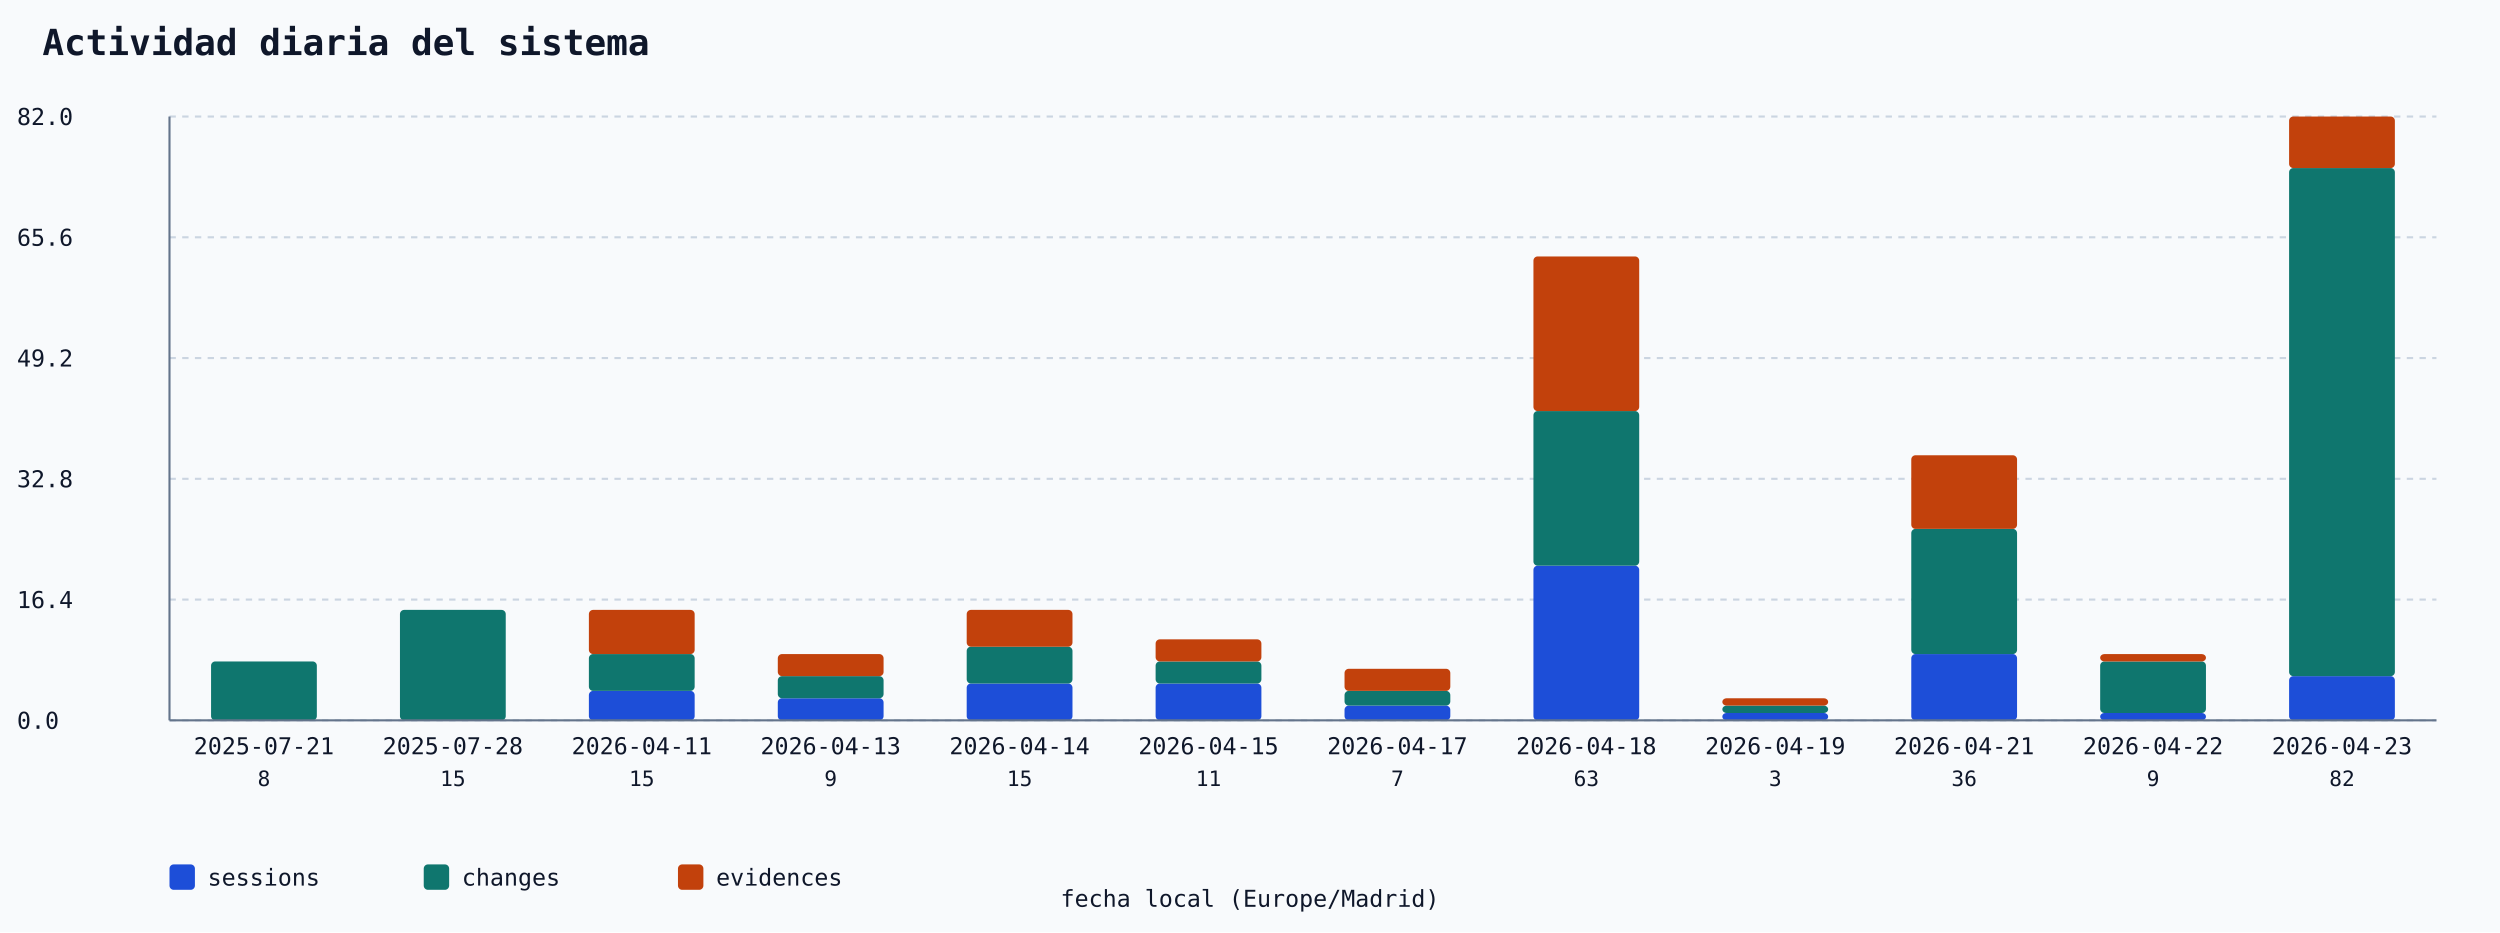
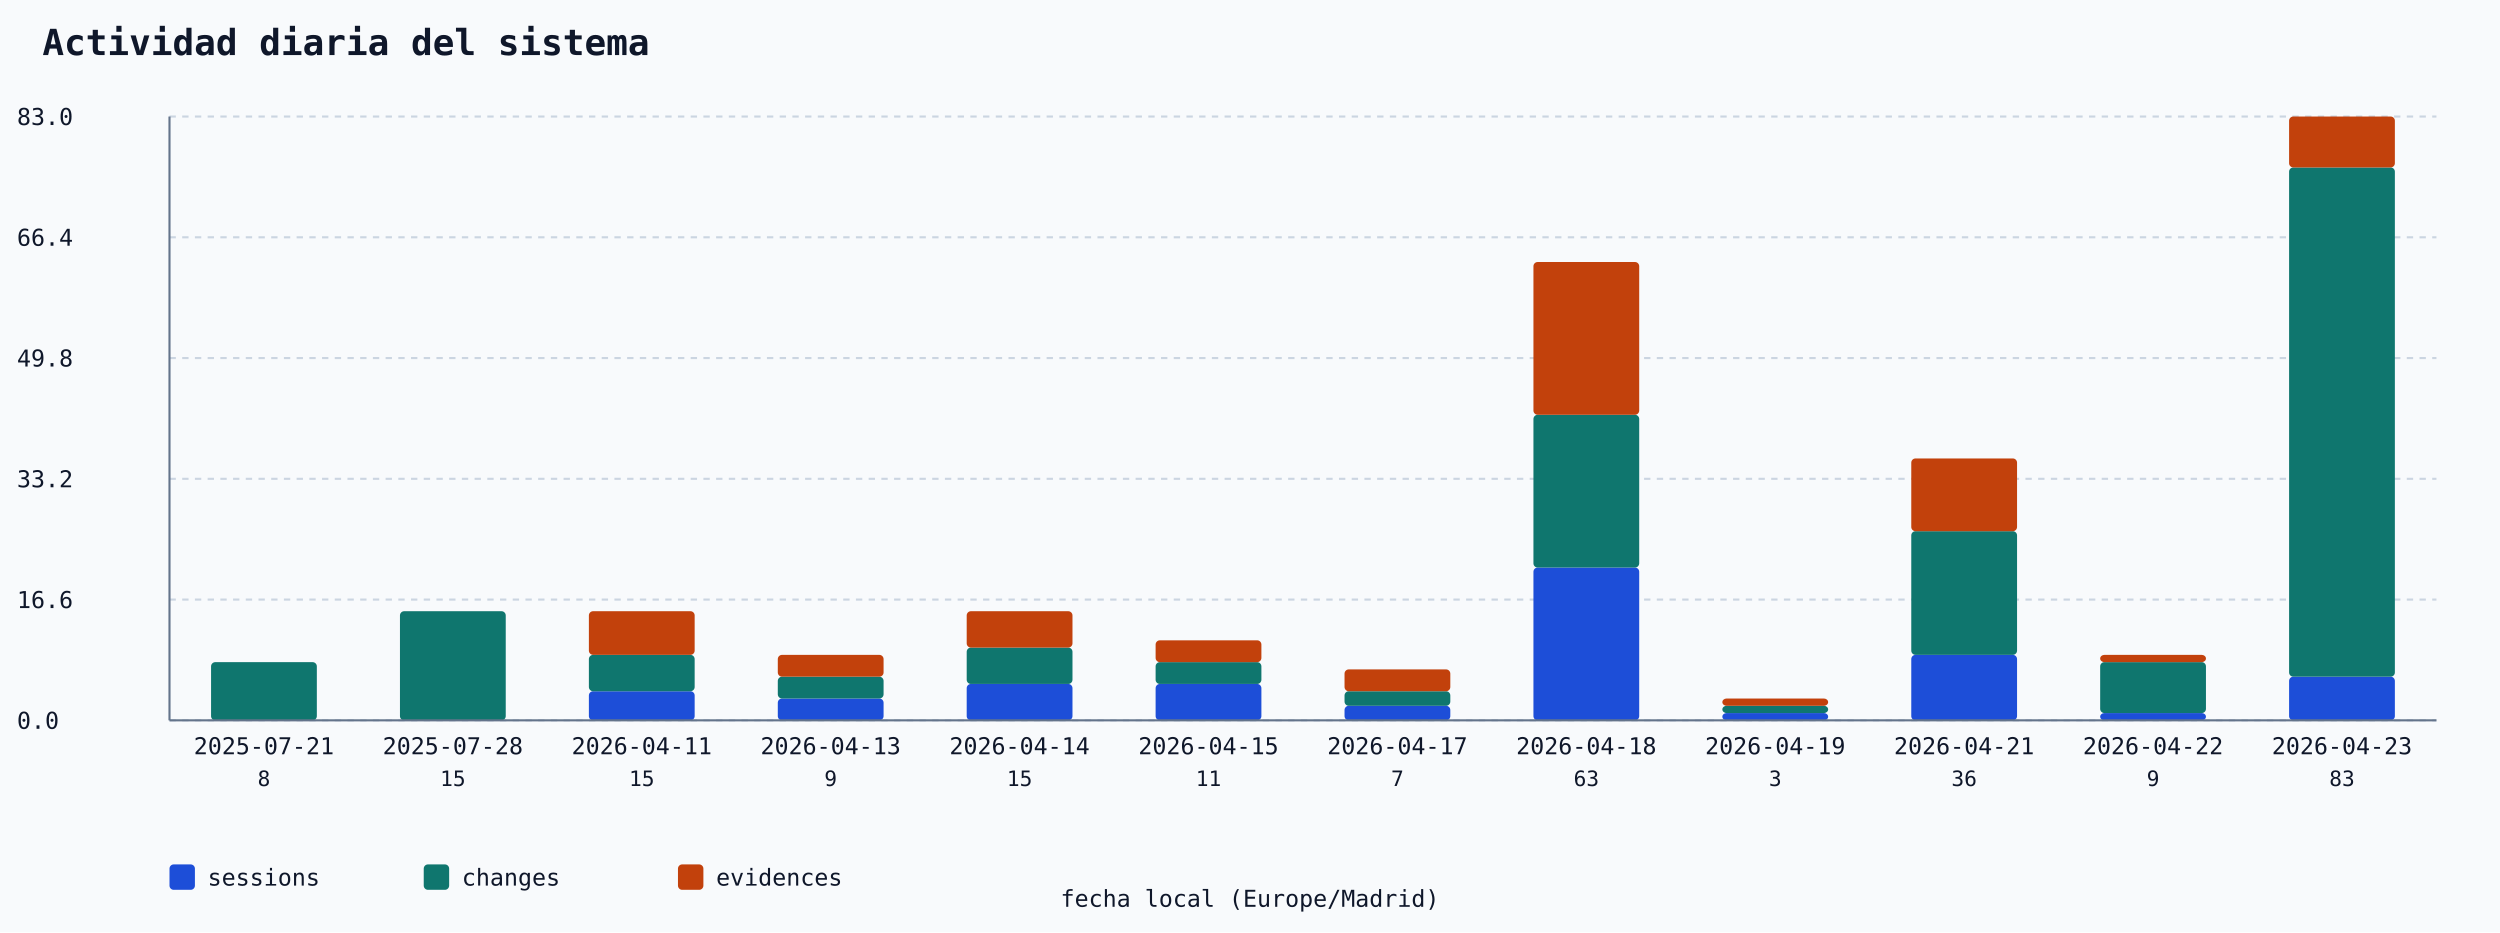
<svg xmlns="http://www.w3.org/2000/svg" width="1180" height="440" viewBox="0 0 1180 440">
  <style>
text { font-family: Menlo, Consolas, monospace; fill: #0f172a; }
.axis { stroke: #64748b; stroke-width: 1; }
.grid { stroke: #cbd5e1; stroke-width: 1; stroke-dasharray: 3 3; }
.title { font-size: 17px; font-weight: 700; }
.label { font-size: 11px; }
.small { font-size: 10px; }
</style>
  <rect x="0" y="0" width="1180" height="440" fill="#f8fafc" />
  <text x="20" y="26" class="title">Actividad diaria del sistema</text>
  <line x1="80" y1="340.00" x2="1150" y2="340.00" class="grid" />
  <text x="8" y="344.00" class="label">0.0</text>
  <line x1="80" y1="283.00" x2="1150" y2="283.00" class="grid" />
-   <text x="8" y="287.00" class="label">16.4</text>
+   <text x="8" y="287.00" class="label">16.6</text>
  <line x1="80" y1="226.00" x2="1150" y2="226.00" class="grid" />
-   <text x="8" y="230.00" class="label">32.8</text>
+   <text x="8" y="230.00" class="label">33.2</text>
  <line x1="80" y1="169.00" x2="1150" y2="169.00" class="grid" />
-   <text x="8" y="173.00" class="label">49.2</text>
+   <text x="8" y="173.00" class="label">49.8</text>
  <line x1="80" y1="112.00" x2="1150" y2="112.00" class="grid" />
-   <text x="8" y="116.00" class="label">65.6</text>
+   <text x="8" y="116.00" class="label">66.4</text>
  <line x1="80" y1="55.00" x2="1150" y2="55.00" class="grid" />
-   <text x="8" y="59.00" class="label">82.0</text>
-   <rect x="99.62" y="312.20" width="49.93" height="27.80" fill="#0f766e" rx="2" />
+   <text x="8" y="59.00" class="label">83.0</text>
+   <rect x="99.62" y="312.53" width="49.93" height="27.47" fill="#0f766e" rx="2" />
  <text x="124.58" y="356.00" text-anchor="middle" class="label">2025-07-21</text>
  <text x="124.58" y="371.00" text-anchor="middle" class="small">8</text>
-   <rect x="188.78" y="287.87" width="49.93" height="52.13" fill="#0f766e" rx="2" />
+   <rect x="188.78" y="288.49" width="49.93" height="51.51" fill="#0f766e" rx="2" />
  <text x="213.75" y="356.00" text-anchor="middle" class="label">2025-07-28</text>
  <text x="213.75" y="371.00" text-anchor="middle" class="small">15</text>
-   <rect x="277.95" y="326.10" width="49.93" height="13.90" fill="#1d4ed8" rx="2" />
-   <rect x="277.95" y="308.72" width="49.93" height="17.38" fill="#0f766e" rx="2" />
-   <rect x="277.95" y="287.87" width="49.93" height="20.85" fill="#c2410c" rx="2" />
+   <rect x="277.95" y="326.27" width="49.93" height="13.73" fill="#1d4ed8" rx="2" />
+   <rect x="277.95" y="309.10" width="49.93" height="17.17" fill="#0f766e" rx="2" />
+   <rect x="277.95" y="288.49" width="49.93" height="20.60" fill="#c2410c" rx="2" />
  <text x="302.92" y="356.00" text-anchor="middle" class="label">2026-04-11</text>
  <text x="302.92" y="371.00" text-anchor="middle" class="small">15</text>
-   <rect x="367.12" y="329.57" width="49.93" height="10.43" fill="#1d4ed8" rx="2" />
-   <rect x="367.12" y="319.15" width="49.93" height="10.43" fill="#0f766e" rx="2" />
-   <rect x="367.12" y="308.72" width="49.93" height="10.43" fill="#c2410c" rx="2" />
+   <rect x="367.12" y="329.70" width="49.93" height="10.30" fill="#1d4ed8" rx="2" />
+   <rect x="367.12" y="319.40" width="49.93" height="10.30" fill="#0f766e" rx="2" />
+   <rect x="367.12" y="309.10" width="49.93" height="10.30" fill="#c2410c" rx="2" />
  <text x="392.08" y="356.00" text-anchor="middle" class="label">2026-04-13</text>
  <text x="392.08" y="371.00" text-anchor="middle" class="small">9</text>
-   <rect x="456.28" y="322.62" width="49.93" height="17.38" fill="#1d4ed8" rx="2" />
-   <rect x="456.28" y="305.24" width="49.93" height="17.38" fill="#0f766e" rx="2" />
-   <rect x="456.28" y="287.87" width="49.93" height="17.38" fill="#c2410c" rx="2" />
+   <rect x="456.28" y="322.83" width="49.93" height="17.17" fill="#1d4ed8" rx="2" />
+   <rect x="456.28" y="305.66" width="49.93" height="17.17" fill="#0f766e" rx="2" />
+   <rect x="456.28" y="288.49" width="49.93" height="17.17" fill="#c2410c" rx="2" />
  <text x="481.25" y="356.00" text-anchor="middle" class="label">2026-04-14</text>
  <text x="481.25" y="371.00" text-anchor="middle" class="small">15</text>
-   <rect x="545.45" y="322.62" width="49.93" height="17.38" fill="#1d4ed8" rx="2" />
-   <rect x="545.45" y="312.20" width="49.93" height="10.43" fill="#0f766e" rx="2" />
-   <rect x="545.45" y="301.77" width="49.93" height="10.43" fill="#c2410c" rx="2" />
+   <rect x="545.45" y="322.83" width="49.93" height="17.17" fill="#1d4ed8" rx="2" />
+   <rect x="545.45" y="312.53" width="49.93" height="10.30" fill="#0f766e" rx="2" />
+   <rect x="545.45" y="302.23" width="49.93" height="10.30" fill="#c2410c" rx="2" />
  <text x="570.42" y="356.00" text-anchor="middle" class="label">2026-04-15</text>
  <text x="570.42" y="371.00" text-anchor="middle" class="small">11</text>
-   <rect x="634.62" y="333.05" width="49.93" height="6.95" fill="#1d4ed8" rx="2" />
-   <rect x="634.62" y="326.10" width="49.93" height="6.95" fill="#0f766e" rx="2" />
-   <rect x="634.62" y="315.67" width="49.93" height="10.43" fill="#c2410c" rx="2" />
+   <rect x="634.62" y="333.13" width="49.93" height="6.87" fill="#1d4ed8" rx="2" />
+   <rect x="634.62" y="326.27" width="49.93" height="6.87" fill="#0f766e" rx="2" />
+   <rect x="634.62" y="315.96" width="49.93" height="10.30" fill="#c2410c" rx="2" />
  <text x="659.58" y="356.00" text-anchor="middle" class="label">2026-04-17</text>
  <text x="659.58" y="371.00" text-anchor="middle" class="small">7</text>
-   <rect x="723.78" y="267.01" width="49.93" height="72.99" fill="#1d4ed8" rx="2" />
-   <rect x="723.78" y="194.02" width="49.93" height="72.99" fill="#0f766e" rx="2" />
-   <rect x="723.78" y="121.04" width="49.93" height="72.99" fill="#c2410c" rx="2" />
+   <rect x="723.78" y="267.89" width="49.93" height="72.11" fill="#1d4ed8" rx="2" />
+   <rect x="723.78" y="195.78" width="49.93" height="72.11" fill="#0f766e" rx="2" />
+   <rect x="723.78" y="123.67" width="49.93" height="72.11" fill="#c2410c" rx="2" />
  <text x="748.75" y="356.00" text-anchor="middle" class="label">2026-04-18</text>
  <text x="748.75" y="371.00" text-anchor="middle" class="small">63</text>
-   <rect x="812.95" y="336.52" width="49.93" height="3.48" fill="#1d4ed8" rx="2" />
-   <rect x="812.95" y="333.05" width="49.93" height="3.48" fill="#0f766e" rx="2" />
-   <rect x="812.95" y="329.57" width="49.93" height="3.48" fill="#c2410c" rx="2" />
+   <rect x="812.95" y="336.57" width="49.93" height="3.43" fill="#1d4ed8" rx="2" />
+   <rect x="812.95" y="333.13" width="49.93" height="3.43" fill="#0f766e" rx="2" />
+   <rect x="812.95" y="329.70" width="49.93" height="3.43" fill="#c2410c" rx="2" />
  <text x="837.92" y="356.00" text-anchor="middle" class="label">2026-04-19</text>
  <text x="837.92" y="371.00" text-anchor="middle" class="small">3</text>
-   <rect x="902.12" y="308.72" width="49.93" height="31.28" fill="#1d4ed8" rx="2" />
-   <rect x="902.12" y="249.63" width="49.93" height="59.09" fill="#0f766e" rx="2" />
-   <rect x="902.12" y="214.88" width="49.93" height="34.76" fill="#c2410c" rx="2" />
+   <rect x="902.12" y="309.10" width="49.93" height="30.90" fill="#1d4ed8" rx="2" />
+   <rect x="902.12" y="250.72" width="49.93" height="58.37" fill="#0f766e" rx="2" />
+   <rect x="902.12" y="216.39" width="49.93" height="34.34" fill="#c2410c" rx="2" />
  <text x="927.08" y="356.00" text-anchor="middle" class="label">2026-04-21</text>
  <text x="927.08" y="371.00" text-anchor="middle" class="small">36</text>
-   <rect x="991.28" y="336.52" width="49.93" height="3.48" fill="#1d4ed8" rx="2" />
-   <rect x="991.28" y="312.20" width="49.93" height="24.33" fill="#0f766e" rx="2" />
-   <rect x="991.28" y="308.72" width="49.93" height="3.48" fill="#c2410c" rx="2" />
+   <rect x="991.28" y="336.57" width="49.93" height="3.43" fill="#1d4ed8" rx="2" />
+   <rect x="991.28" y="312.53" width="49.93" height="24.04" fill="#0f766e" rx="2" />
+   <rect x="991.28" y="309.10" width="49.93" height="3.43" fill="#c2410c" rx="2" />
  <text x="1016.25" y="356.00" text-anchor="middle" class="label">2026-04-22</text>
  <text x="1016.25" y="371.00" text-anchor="middle" class="small">9</text>
-   <rect x="1080.45" y="319.15" width="49.93" height="20.85" fill="#1d4ed8" rx="2" />
-   <rect x="1080.45" y="79.33" width="49.93" height="239.82" fill="#0f766e" rx="2" />
-   <rect x="1080.45" y="55.00" width="49.93" height="24.33" fill="#c2410c" rx="2" />
+   <rect x="1080.45" y="319.40" width="49.93" height="20.60" fill="#1d4ed8" rx="2" />
+   <rect x="1080.45" y="79.04" width="49.93" height="240.36" fill="#0f766e" rx="2" />
+   <rect x="1080.45" y="55.00" width="49.93" height="24.04" fill="#c2410c" rx="2" />
  <text x="1105.42" y="356.00" text-anchor="middle" class="label">2026-04-23</text>
-   <text x="1105.42" y="371.00" text-anchor="middle" class="small">82</text>
+   <text x="1105.42" y="371.00" text-anchor="middle" class="small">83</text>
  <rect x="80" y="408" width="12" height="12" fill="#1d4ed8" rx="2" />
  <text x="98" y="418" class="label">sessions</text>
  <rect x="200" y="408" width="12" height="12" fill="#0f766e" rx="2" />
  <text x="218" y="418" class="label">changes</text>
  <rect x="320" y="408" width="12" height="12" fill="#c2410c" rx="2" />
  <text x="338" y="418" class="label">evidences</text>
  <line x1="80" y1="340" x2="1150" y2="340" class="axis" />
  <line x1="80" y1="55" x2="80" y2="340" class="axis" />
  <text x="590" y="428" text-anchor="middle" class="label">fecha local (Europe/Madrid)</text>
</svg>
